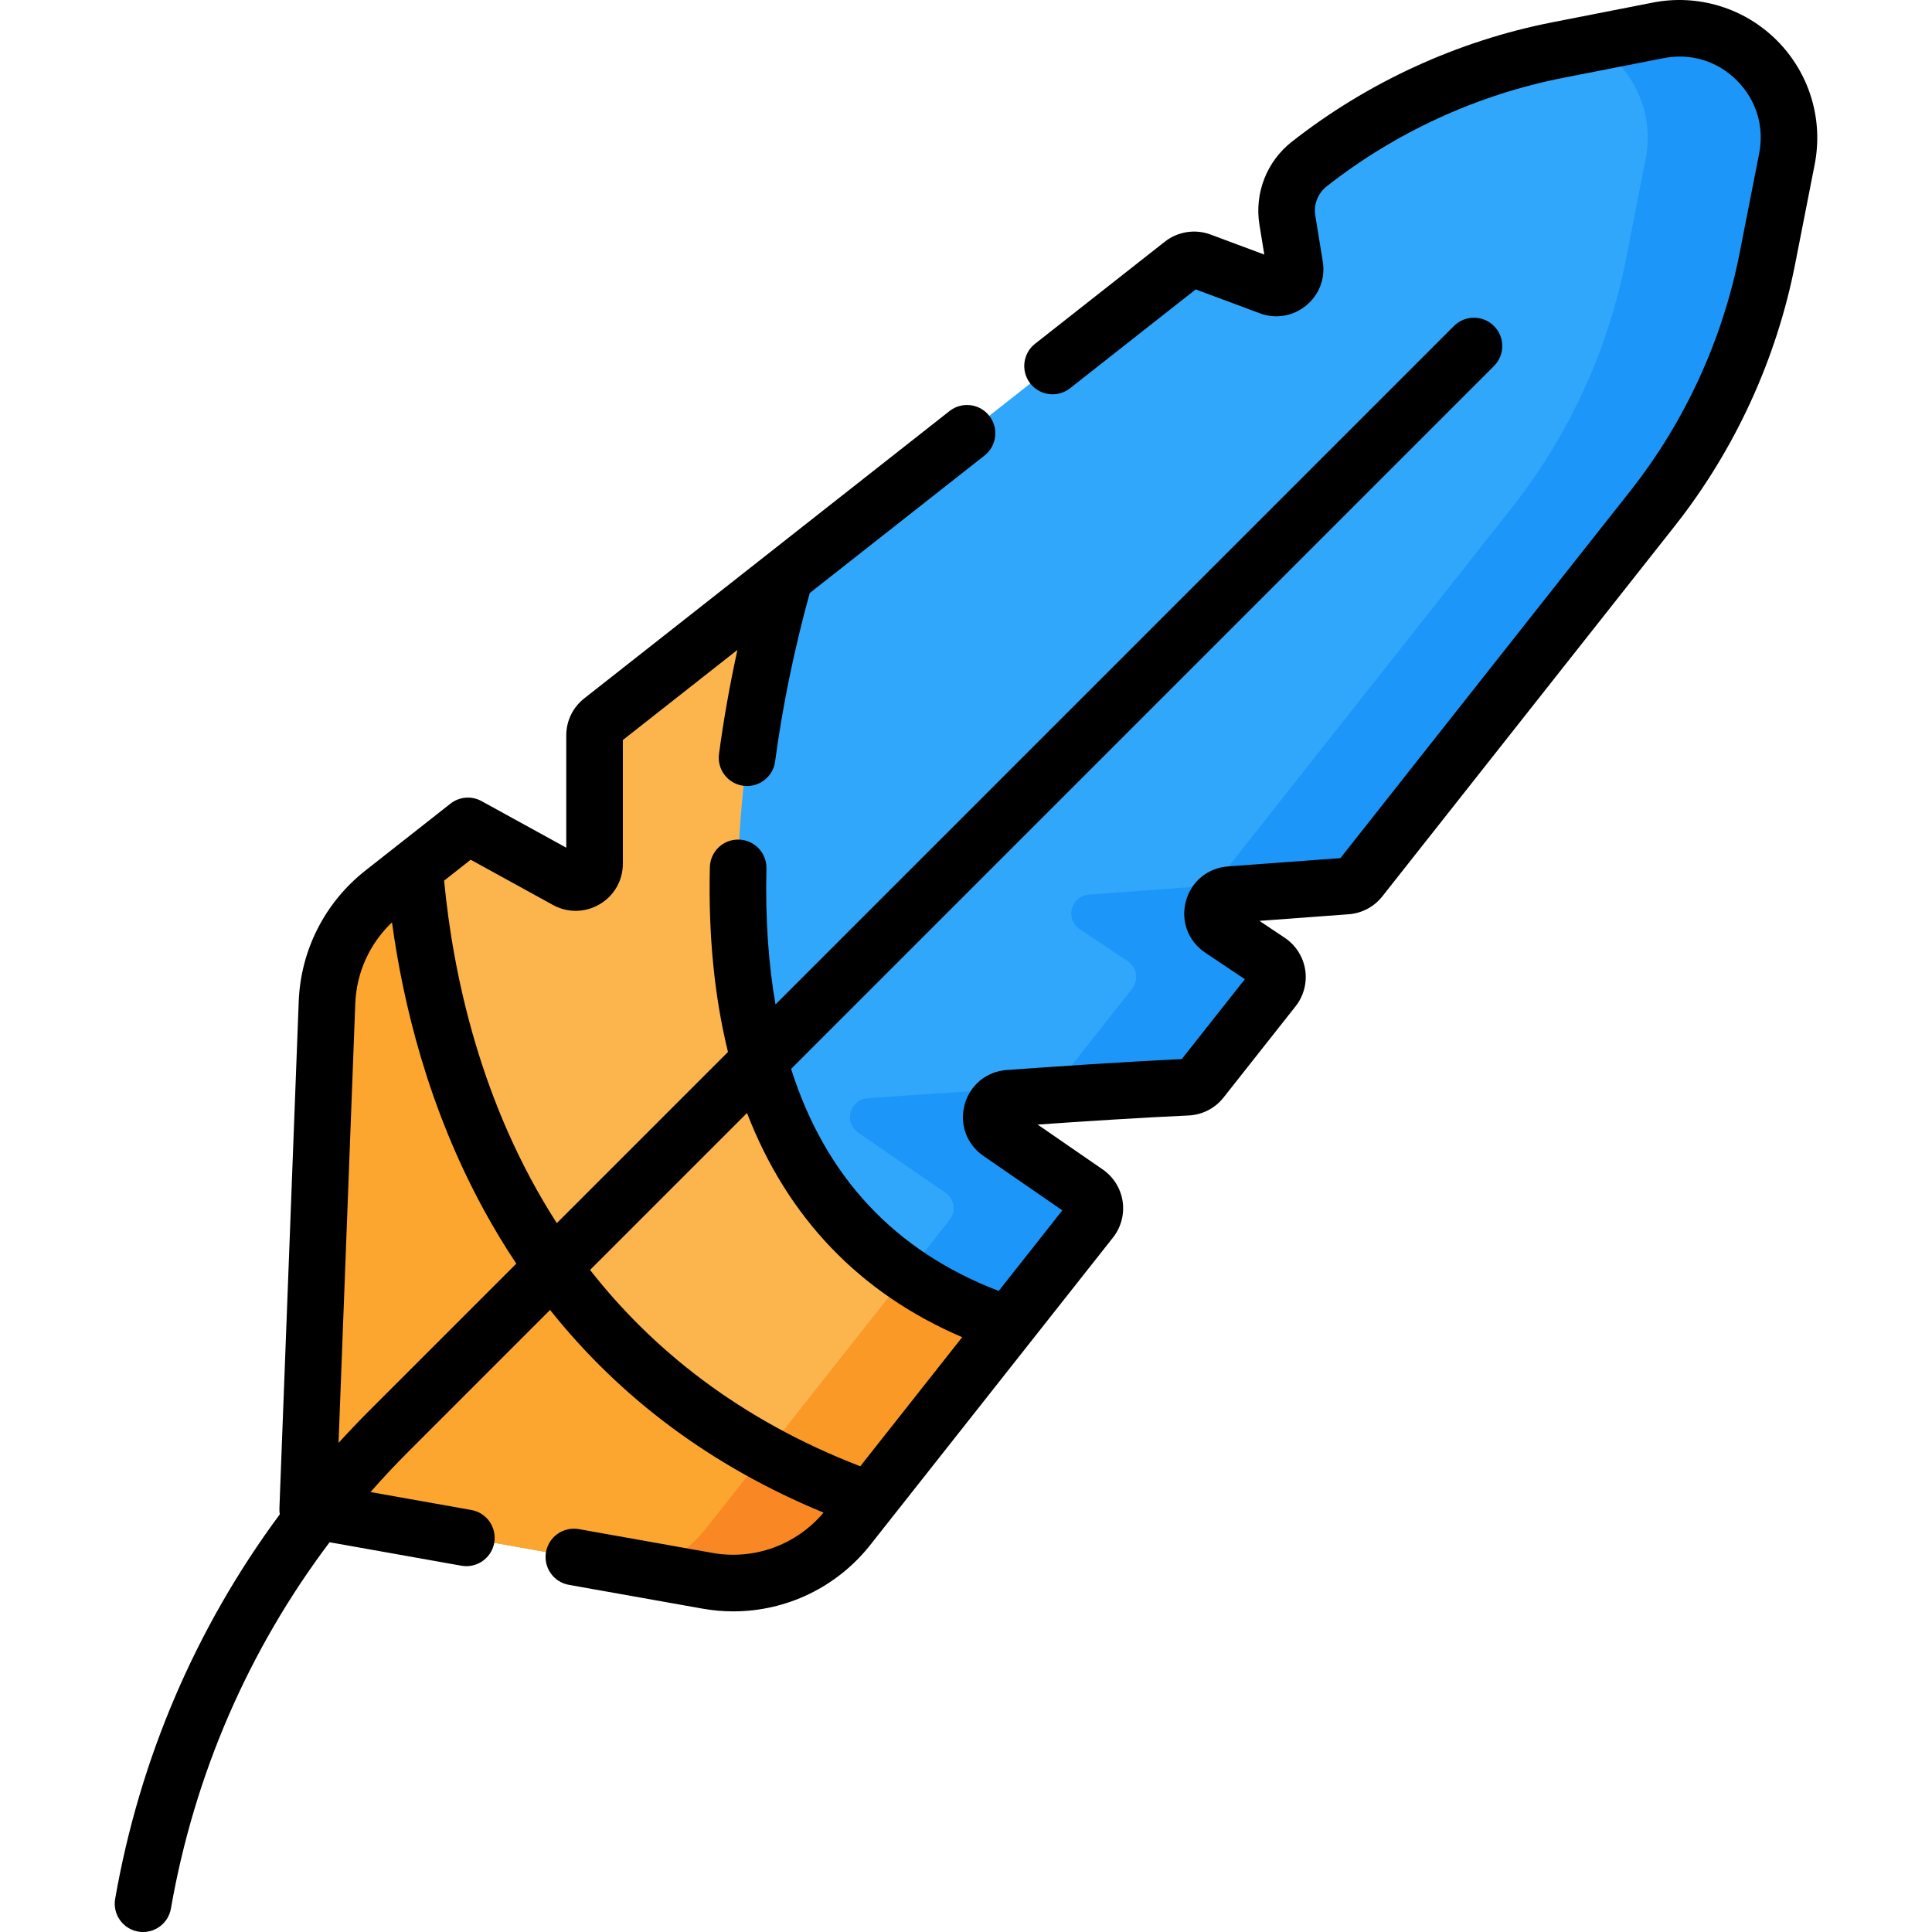
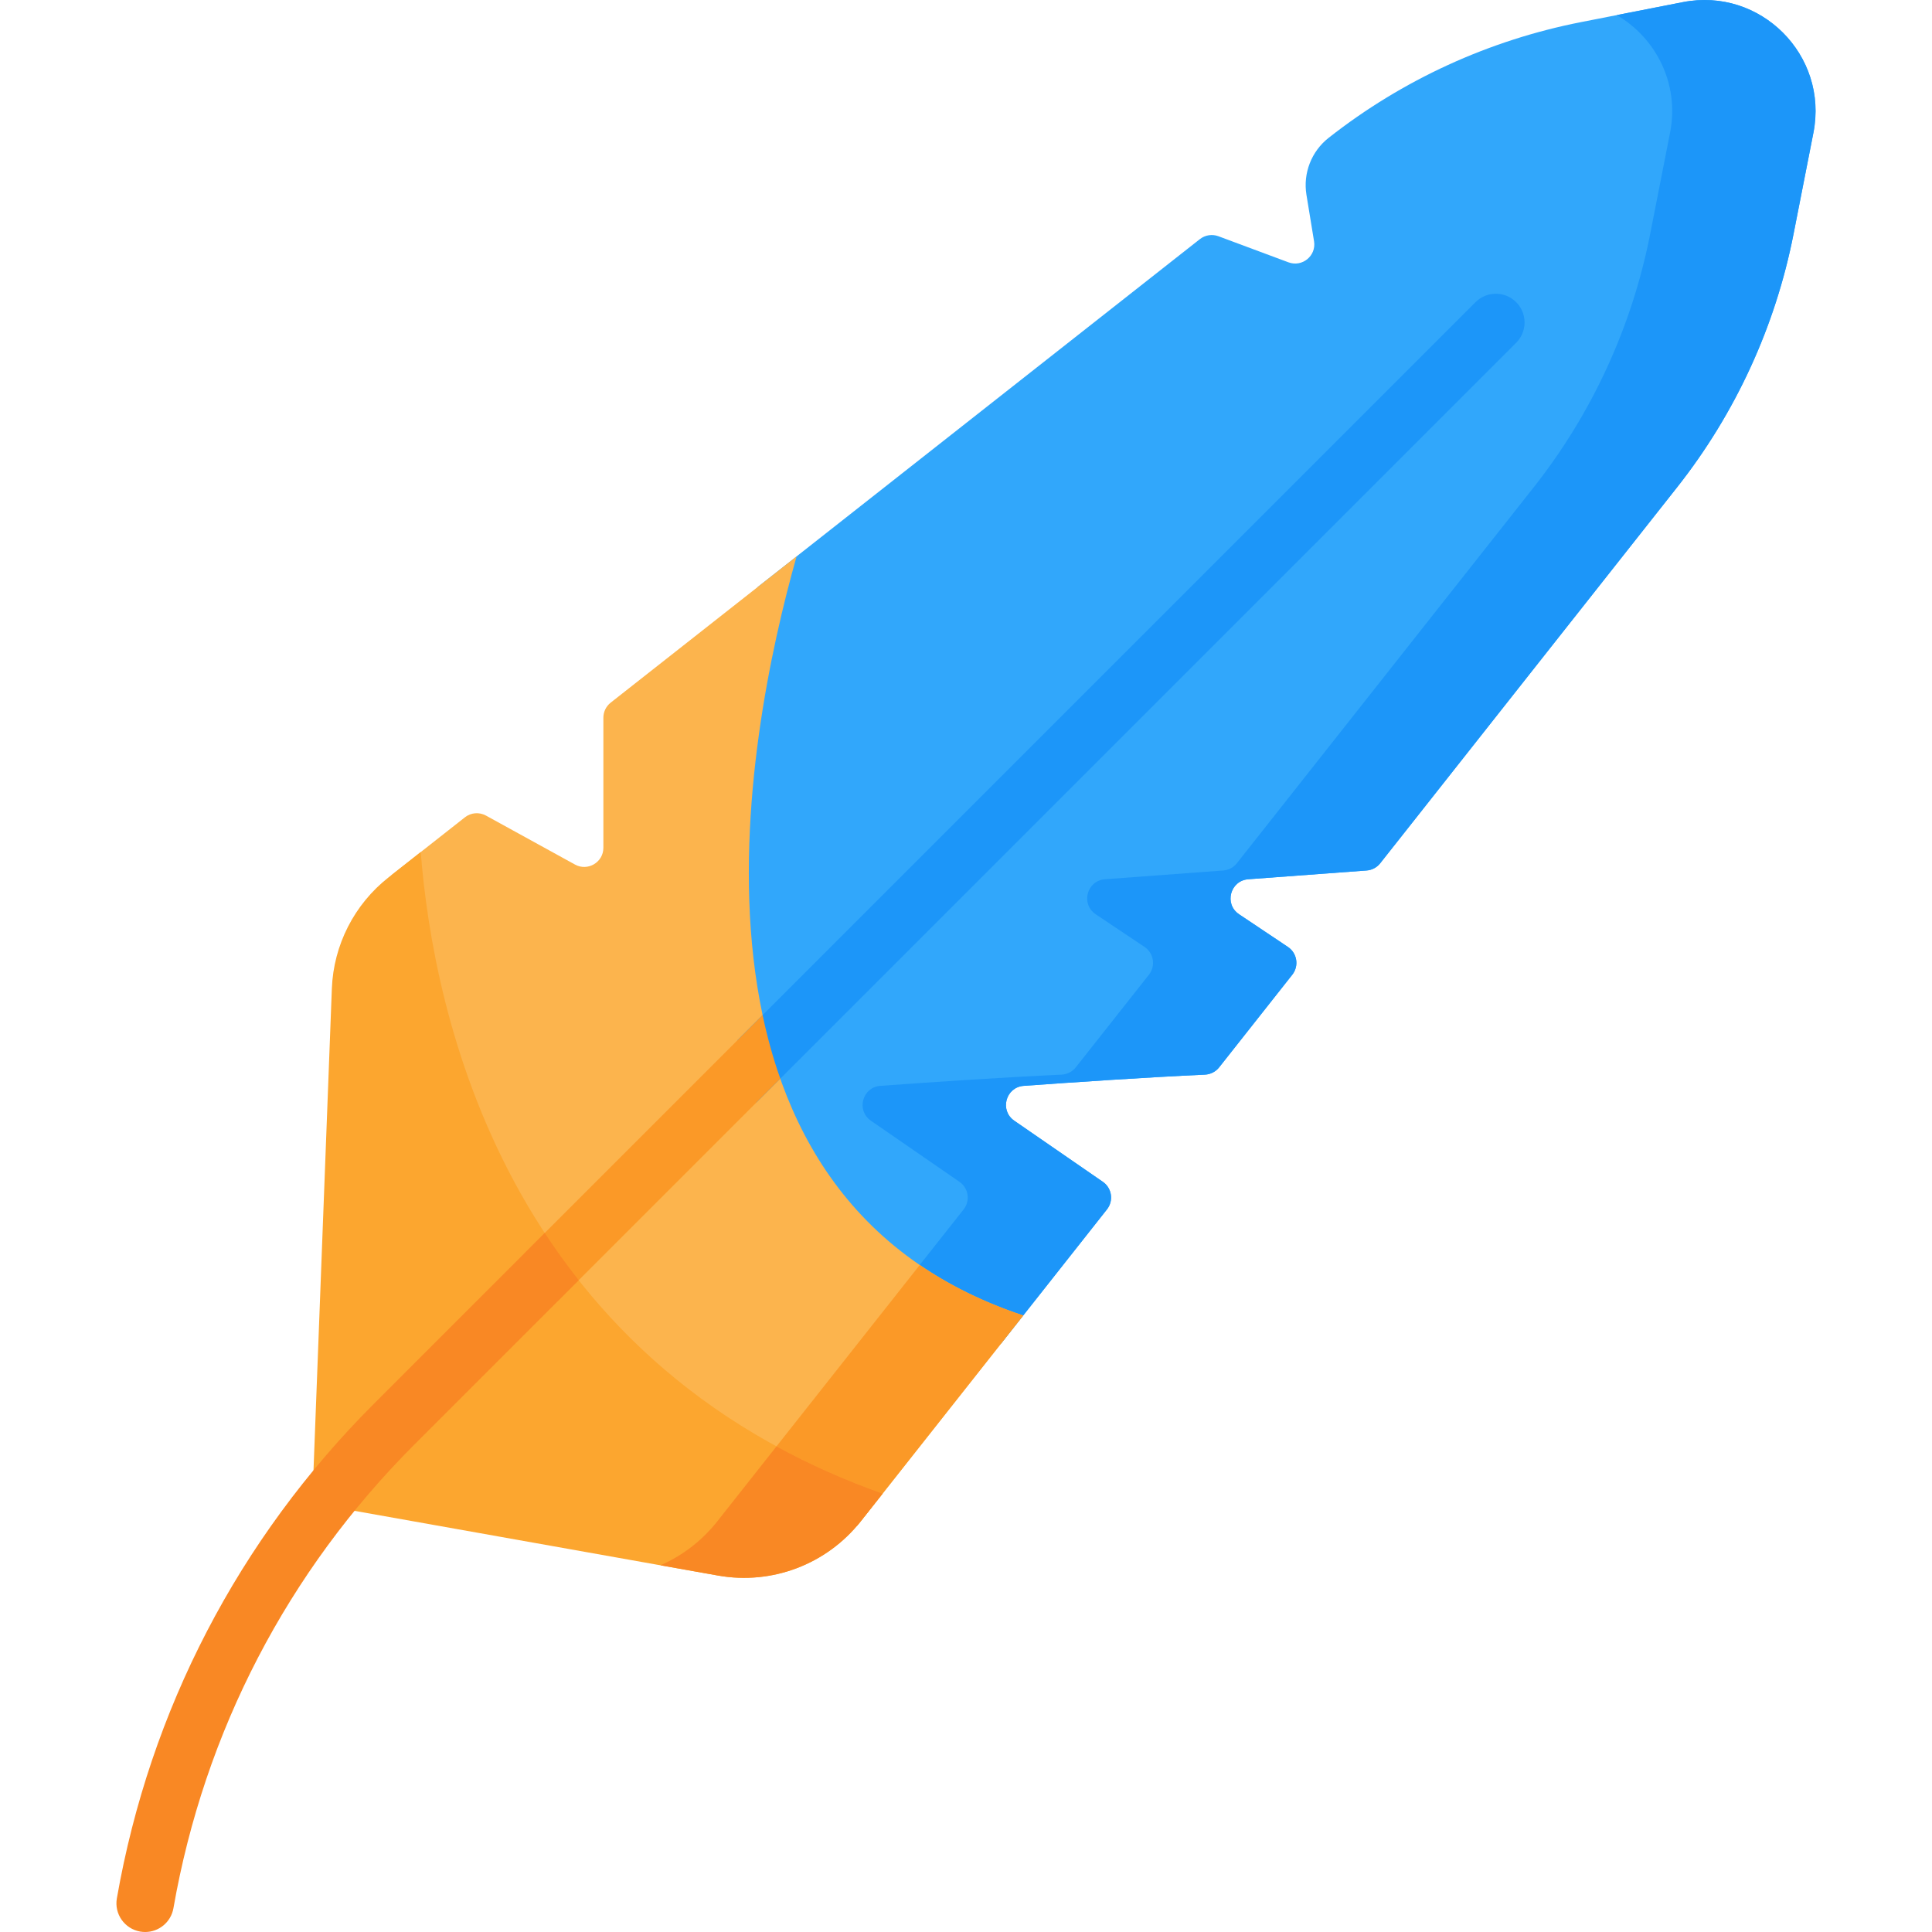
- <svg xmlns="http://www.w3.org/2000/svg" id="Capa_1" enable-background="new 0 0 511.987 511.987" height="512" viewBox="0 0 511.987 511.987" width="512">
+ <svg xmlns="http://www.w3.org/2000/svg" id="Capa_1" enable-background="new 0 0 512 512" height="512" viewBox="0 0 512 512" width="512">
  <g>
-     <path d="m473.538 42.136-5.19 26.44c-4.74 24.16-15.16 46.84-30.41 66.16l-77.517 98.174c-.868 1.1-2.158 1.784-3.555 1.888l-30.899 2.286c-4.742.351-6.363 6.499-2.411 9.142l12.755 8.531c2.425 1.622 2.952 4.966 1.144 7.255l-19.109 24.199c-.9 1.14-2.249 1.83-3.7 1.896-15.592.713-34.61 2.007-47.321 2.928-4.71.341-6.357 6.421-2.469 9.102l23.122 15.95c2.377 1.64 2.875 4.947 1.085 7.214l-64.315 81.454c-8.86 11.22-23.18 16.66-37.26 14.15l-105.95-18.86 5.12-134.42c.44-11.37 5.85-21.98 14.79-29.02l22.55-17.74 26.151 14.377c3.332 1.832 7.409-.579 7.409-4.382v-33.967c0-1.533.704-2.982 1.909-3.93l153.865-121.031c1.37-1.078 3.204-1.364 4.837-.755l18.285 6.814c3.595 1.34 7.298-1.702 6.681-5.489l-1.98-12.164c-.917-5.635 1.299-11.323 5.787-14.851 19.273-15.153 41.868-25.514 65.926-30.231l26.57-5.21c20.25-3.97 38.07 13.85 34.1 34.09z" fill="#31a7fb" />
-     <path d="m473.538 42.136-5.19 26.44c-4.74 24.16-15.16 46.84-30.41 66.16l-77.52 98.17c-.87 1.1-2.16 1.79-3.55 1.89l-30.9 2.29c-4.74.35-6.36 6.5-2.41 9.14l12.75 8.53c2.43 1.62 2.95 4.97 1.15 7.26l-19.11 24.2c-.9 1.13-2.25 1.82-3.7 1.89-15.59.71-34.61 2.01-47.32 2.93-4.71.34-6.36 6.42-2.47 9.1l23.12 15.95c2.38 1.64 2.87 4.95 1.08 7.22l-64.31 81.45c-8.86 11.22-23.18 16.66-37.26 14.15l-15.03-2.68c5.72-2.5 10.84-6.39 14.85-11.47l64.32-81.45c1.79-2.27 1.29-5.58-1.09-7.22l-23.12-15.95c-3.89-2.68-2.24-8.76 2.47-9.1 12.71-.92 31.73-2.22 47.32-2.93 1.45-.07 2.8-.76 3.7-1.89l19.11-24.2c1.8-2.29 1.28-5.64-1.15-7.26l-12.75-8.53c-3.95-2.64-2.33-8.79 2.41-9.14l30.9-2.29c1.4-.1 2.68-.79 3.55-1.89l77.52-98.17c15.25-19.32 25.67-42 30.41-66.16l5.19-26.44c2.53-12.88-3.77-24.78-13.91-30.71l17.25-3.38c20.25-3.97 38.07 13.85 34.1 34.09z" fill="#1c96f9" />
-     <path d="m267.198 350.996-42.45 53.76c-8.86 11.22-23.18 16.66-37.26 14.15l-105.95-18.86 5.12-134.42c.44-11.37 5.85-21.98 14.79-29.02l22.55-17.74 26.15 14.38c3.33 1.83 7.41-.58 7.41-4.38v-33.97c0-1.53.7-2.98 1.91-3.93l48.54-38.18c-13.39 47.38-36.34 166.47 59.19 198.21z" fill="#fcb44d" />
-     <path d="m267.198 350.996-42.45 53.76c-8.86 11.22-23.18 16.66-37.26 14.15l-15.03-2.68c5.72-2.5 10.84-6.39 14.85-11.47l52.87-66.95c7.73 5.29 16.68 9.75 27.02 13.19z" fill="#fb9927" />
-     <path d="m230.478 397.506-5.73 7.25c-8.86 11.22-23.18 16.66-37.26 14.15l-105.95-18.86 5.12-134.42c.44-11.37 5.85-21.98 14.79-29.02l8.42-6.63c3.29 42.09 22.07 132.51 120.61 167.53z" fill="#fca62f" />
-     <path d="m230.478 397.506-5.73 7.25c-8.86 11.22-23.18 16.66-37.26 14.15l-15.03-2.68c5.72-2.5 10.84-6.39 14.85-11.47l15.46-19.58c8.45 4.62 17.67 8.76 27.71 12.33z" fill="#f98824" />
-     <path d="m470.877 10.711c-8.623-8.624-20.915-12.371-32.882-10.025l-26.569 5.21c-25.105 4.922-49.006 15.883-69.12 31.695-6.632 5.215-9.909 13.626-8.553 21.952l1.289 7.917-14.253-5.312c-4.058-1.513-8.69-.788-12.093 1.888l-34.404 27.063c-3.255 2.561-3.818 7.276-1.258 10.532 2.562 3.255 7.278 3.819 10.532 1.258l33.301-26.195 16.97 6.324c4.221 1.572 8.818.805 12.3-2.055 3.481-2.859 5.126-7.221 4.402-11.667l-1.98-12.164c-.479-2.939.679-5.909 3.021-7.75 18.254-14.352 39.947-24.3 62.734-28.768l26.569-5.21c7.161-1.402 14.228.751 19.389 5.912 5.158 5.159 7.312 12.22 5.909 19.373l-5.19 26.441c-4.492 22.894-14.498 44.665-28.937 62.956l-76.838 97.314-29.803 2.205c-5.401.4-9.784 4.042-11.164 9.279-1.381 5.237.636 10.566 5.138 13.577l10.505 7.026-16.725 21.18c-15.312.72-33.599 1.961-46.383 2.888-5.363.388-9.741 3.991-11.153 9.178-1.414 5.192.536 10.522 4.966 13.579l20.927 14.436-16.865 21.359c-27.556-10.573-45.951-30.274-55.016-58.844l186.265-186.265c2.929-2.929 2.929-7.678 0-10.606-2.929-2.929-7.678-2.929-10.606 0l-179.792 179.791c-1.907-10.966-2.71-22.972-2.399-36.009.099-4.141-3.178-7.578-7.319-7.677-4.154-.121-7.579 3.178-7.677 7.319-.428 17.973 1.201 34.317 4.803 48.959l-45.361 45.362c-20.291-31.543-27.501-66.041-29.864-90.767l7.042-5.54 21.802 11.986c3.913 2.151 8.543 2.078 12.385-.194 3.843-2.272 6.137-6.294 6.137-10.759v-32.753l30.362-23.883c-2.029 9.284-3.669 18.508-4.882 27.578-.548 4.105 2.335 7.879 6.44 8.428.337.045.672.067 1.003.067 3.7 0 6.921-2.739 7.425-6.507 1.949-14.584 5.035-29.6 9.169-44.633l46.326-36.441c3.256-2.561 3.819-7.276 1.258-10.532s-7.277-3.818-10.531-1.258l-96.799 76.144c-3.032 2.386-4.771 5.966-4.771 9.824v29.74l-22.447-12.34c-2.638-1.449-5.885-1.183-8.25.678l-22.553 17.743c-10.687 8.416-17.118 21.035-17.645 34.626l-5.12 134.42c-.02.524.02 1.036.104 1.536-22.201 29.968-37.113 64.632-43.632 101.898-.714 4.08 2.015 7.966 6.095 8.68.438.077.872.114 1.301.114 3.575 0 6.742-2.566 7.379-6.209 6.224-35.58 20.607-68.63 42.054-97.081l34.93 6.218c.445.079.887.118 1.323.118 3.566 0 6.729-2.554 7.375-6.187.726-4.078-1.991-7.973-6.069-8.698l-26.715-4.756c3.221-3.662 6.562-7.237 10.036-10.711l37.545-37.545c18.792 23.588 43.052 41.579 72.472 53.704-7.195 8.562-18.377 12.655-29.44 10.682l-35.411-6.303c-4.08-.725-7.973 1.992-8.698 6.069-.726 4.078 1.991 7.973 6.069 8.698l35.409 6.303c2.726.486 5.456.723 8.164.723 14.016 0 27.42-6.365 36.299-17.609l64.315-81.455c2.132-2.701 3.062-6.203 2.55-9.605-.512-3.403-2.43-6.475-5.263-8.43l-17.258-11.904c12.194-.853 27.259-1.827 40.009-2.41 3.626-.166 6.996-1.894 9.243-4.74l19.109-24.199c2.154-2.728 3.079-6.261 2.537-9.694s-2.509-6.51-5.398-8.443l-6.721-4.495 23.661-1.75c3.483-.258 6.723-1.979 8.887-4.72l77.519-98.175c15.909-20.155 26.934-44.141 31.882-69.362l5.19-26.441c2.348-11.965-1.399-24.252-10.019-32.874zm-373.258 363.363c-2.709 2.709-5.337 5.479-7.902 8.295l4.435-116.453c.318-8.21 3.832-15.891 9.728-21.495 2.909 21.366 9.538 49.051 24.31 76.152 2.696 4.946 5.575 9.712 8.631 14.299zm58.747-37.534 41.596-41.596c10.667 27.691 29.85 47.784 57.021 59.417l-27.01 34.207c-32.256-12.457-55.251-31.152-71.607-52.028z" />
+     <path d="m480.579 35.163-5.267 26.833c-4.81 24.519-15.385 47.536-30.862 67.144l-78.673 99.63c-.883 1.116-2.192 1.817-3.603 1.918l-31.36 2.324c-4.821.355-6.465 6.597-2.446 9.276l12.94 8.657c2.456 1.644 2.994 5.044 1.157 7.368l-19.384 24.55c-.913 1.157-2.283 1.857-3.755 1.928-15.832.721-35.125 2.04-48.034 2.974-4.78.345-6.444 6.515-2.497 9.235l23.464 16.187c2.415 1.664 2.913 5.024 1.096 7.317l-28.051 35.531c-92.14-33.095-78.46-143.635-64.505-200.477l117.187-92.191c1.39-1.086 3.248-1.38 4.912-.761l18.552 6.911c3.654 1.36 7.409-1.725 6.789-5.561l-2.02-12.351c-.924-5.714 1.319-11.488 5.876-15.071 9.783-7.693 20.399-14.157 31.633-19.313 11.235-5.145 23.068-8.971 35.277-11.366l26.965-5.287c20.553-4.031 38.638 14.054 34.609 34.595z" fill="#31a7fb" />
+     <path d="m480.579 35.163-5.267 26.833c-4.81 24.519-15.385 47.536-30.862 67.144l-78.673 99.63c-.883 1.116-2.192 1.817-3.603 1.918l-31.36 2.324c-4.81.355-6.455 6.597-2.446 9.276l12.94 8.657c2.466 1.644 2.994 5.044 1.167 7.368l-19.394 24.56c-.913 1.147-2.283 1.847-3.755 1.918-15.822.721-35.125 2.04-48.024 2.974-4.78.345-6.455 6.515-2.507 9.235l23.464 16.187c2.415 1.664 2.913 5.024 1.096 7.327l-28.041 35.52c-10.301-3.694-19.283-8.363-27.087-13.823l17.141-21.698c1.817-2.304 1.309-5.663-1.106-7.327l-23.463-16.186c-3.948-2.72-2.273-8.89 2.507-9.235 12.899-.934 32.202-2.253 48.024-2.974 1.472-.071 2.842-.771 3.755-1.918l19.394-24.56c1.827-2.324 1.299-5.724-1.167-7.368l-12.94-8.657c-4.009-2.679-2.365-8.921 2.446-9.276l31.359-2.324c1.421-.101 2.72-.802 3.603-1.918l78.673-99.63c15.477-19.607 26.052-42.625 30.862-67.144l5.267-26.833c2.568-13.072-3.826-25.149-14.117-31.167l17.507-3.43c20.551-4.029 38.636 14.056 34.607 34.597z" fill="#1c96f9" />
+     <path d="m271.171 348.616-43.081 54.559c-.325.416-.66.822-1.005 1.218-93.662-38.595-117.502-123.956-123.327-172.497l19.445-15.294c1.593-1.269 3.796-1.441 5.582-.467l23.596 12.98c3.379 1.857 7.52-.589 7.52-4.445v-34.475c0-1.553.71-3.024 1.938-3.988l49.262-38.748c-13.589 48.084-36.881 168.945 60.07 201.157z" fill="#fcb44d" />
+     <path d="m271.171 348.616-43.081 54.559c-.325.416-.66.822-1.005 1.218-9.824-4.049-18.887-8.606-27.229-13.589l43.893-55.574c7.845 5.369 16.928 9.895 27.422 13.386z" fill="#fb9927" />
+     <path d="m233.903 395.817-5.815 7.358c-8.992 11.387-23.525 16.908-37.814 14.36l-103.176-18.366c-2.493-.444-4.278-2.658-4.181-5.189l5.028-132.004c.447-11.539 5.937-22.307 15.01-29.452l8.545-6.729c3.338 42.716 22.397 134.481 122.403 170.022z" fill="#fca62f" />
+     <path d="m233.903 395.817-5.815 7.358c-8.992 11.387-23.525 16.908-37.814 14.36l-15.254-2.72c5.805-2.537 11.001-6.485 15.071-11.641l15.69-19.871c8.575 4.689 17.932 8.891 28.122 12.514z" fill="#f98824" />
+     <g>
+       <path d="m401.795 90.839-201.381 201.381c-1.999-5.389-3.643-10.92-4.963-16.563l195.576-195.586c2.974-2.963 7.794-2.963 10.768 0 2.973 2.974 2.973 7.794 0 10.768z" fill="#1c96f9" />
+     </g>
+     <g>
+       <path d="m206.787 285.846-58.984 58.984c-3.207-4.131-6.191-8.322-8.961-12.564l63.257-63.257c1.208 5.725 2.75 11.367 4.688 16.837z" fill="#fb9927" />
+     </g>
+     <g>
+       <path d="m153.365 339.269-43.528 43.528c-33.602 33.602-55.686 76.095-63.876 122.901-.649 3.694-3.856 6.302-7.49 6.302-.436 0-.873-.041-1.319-.112-4.141-.731-6.911-4.668-6.181-8.809 8.728-49.911 32.273-95.215 68.098-131.04l45.284-45.294c2.77 4.233 5.764 8.414 9.012 12.524z" fill="#f98824" />
+     </g>
  </g>
</svg>
